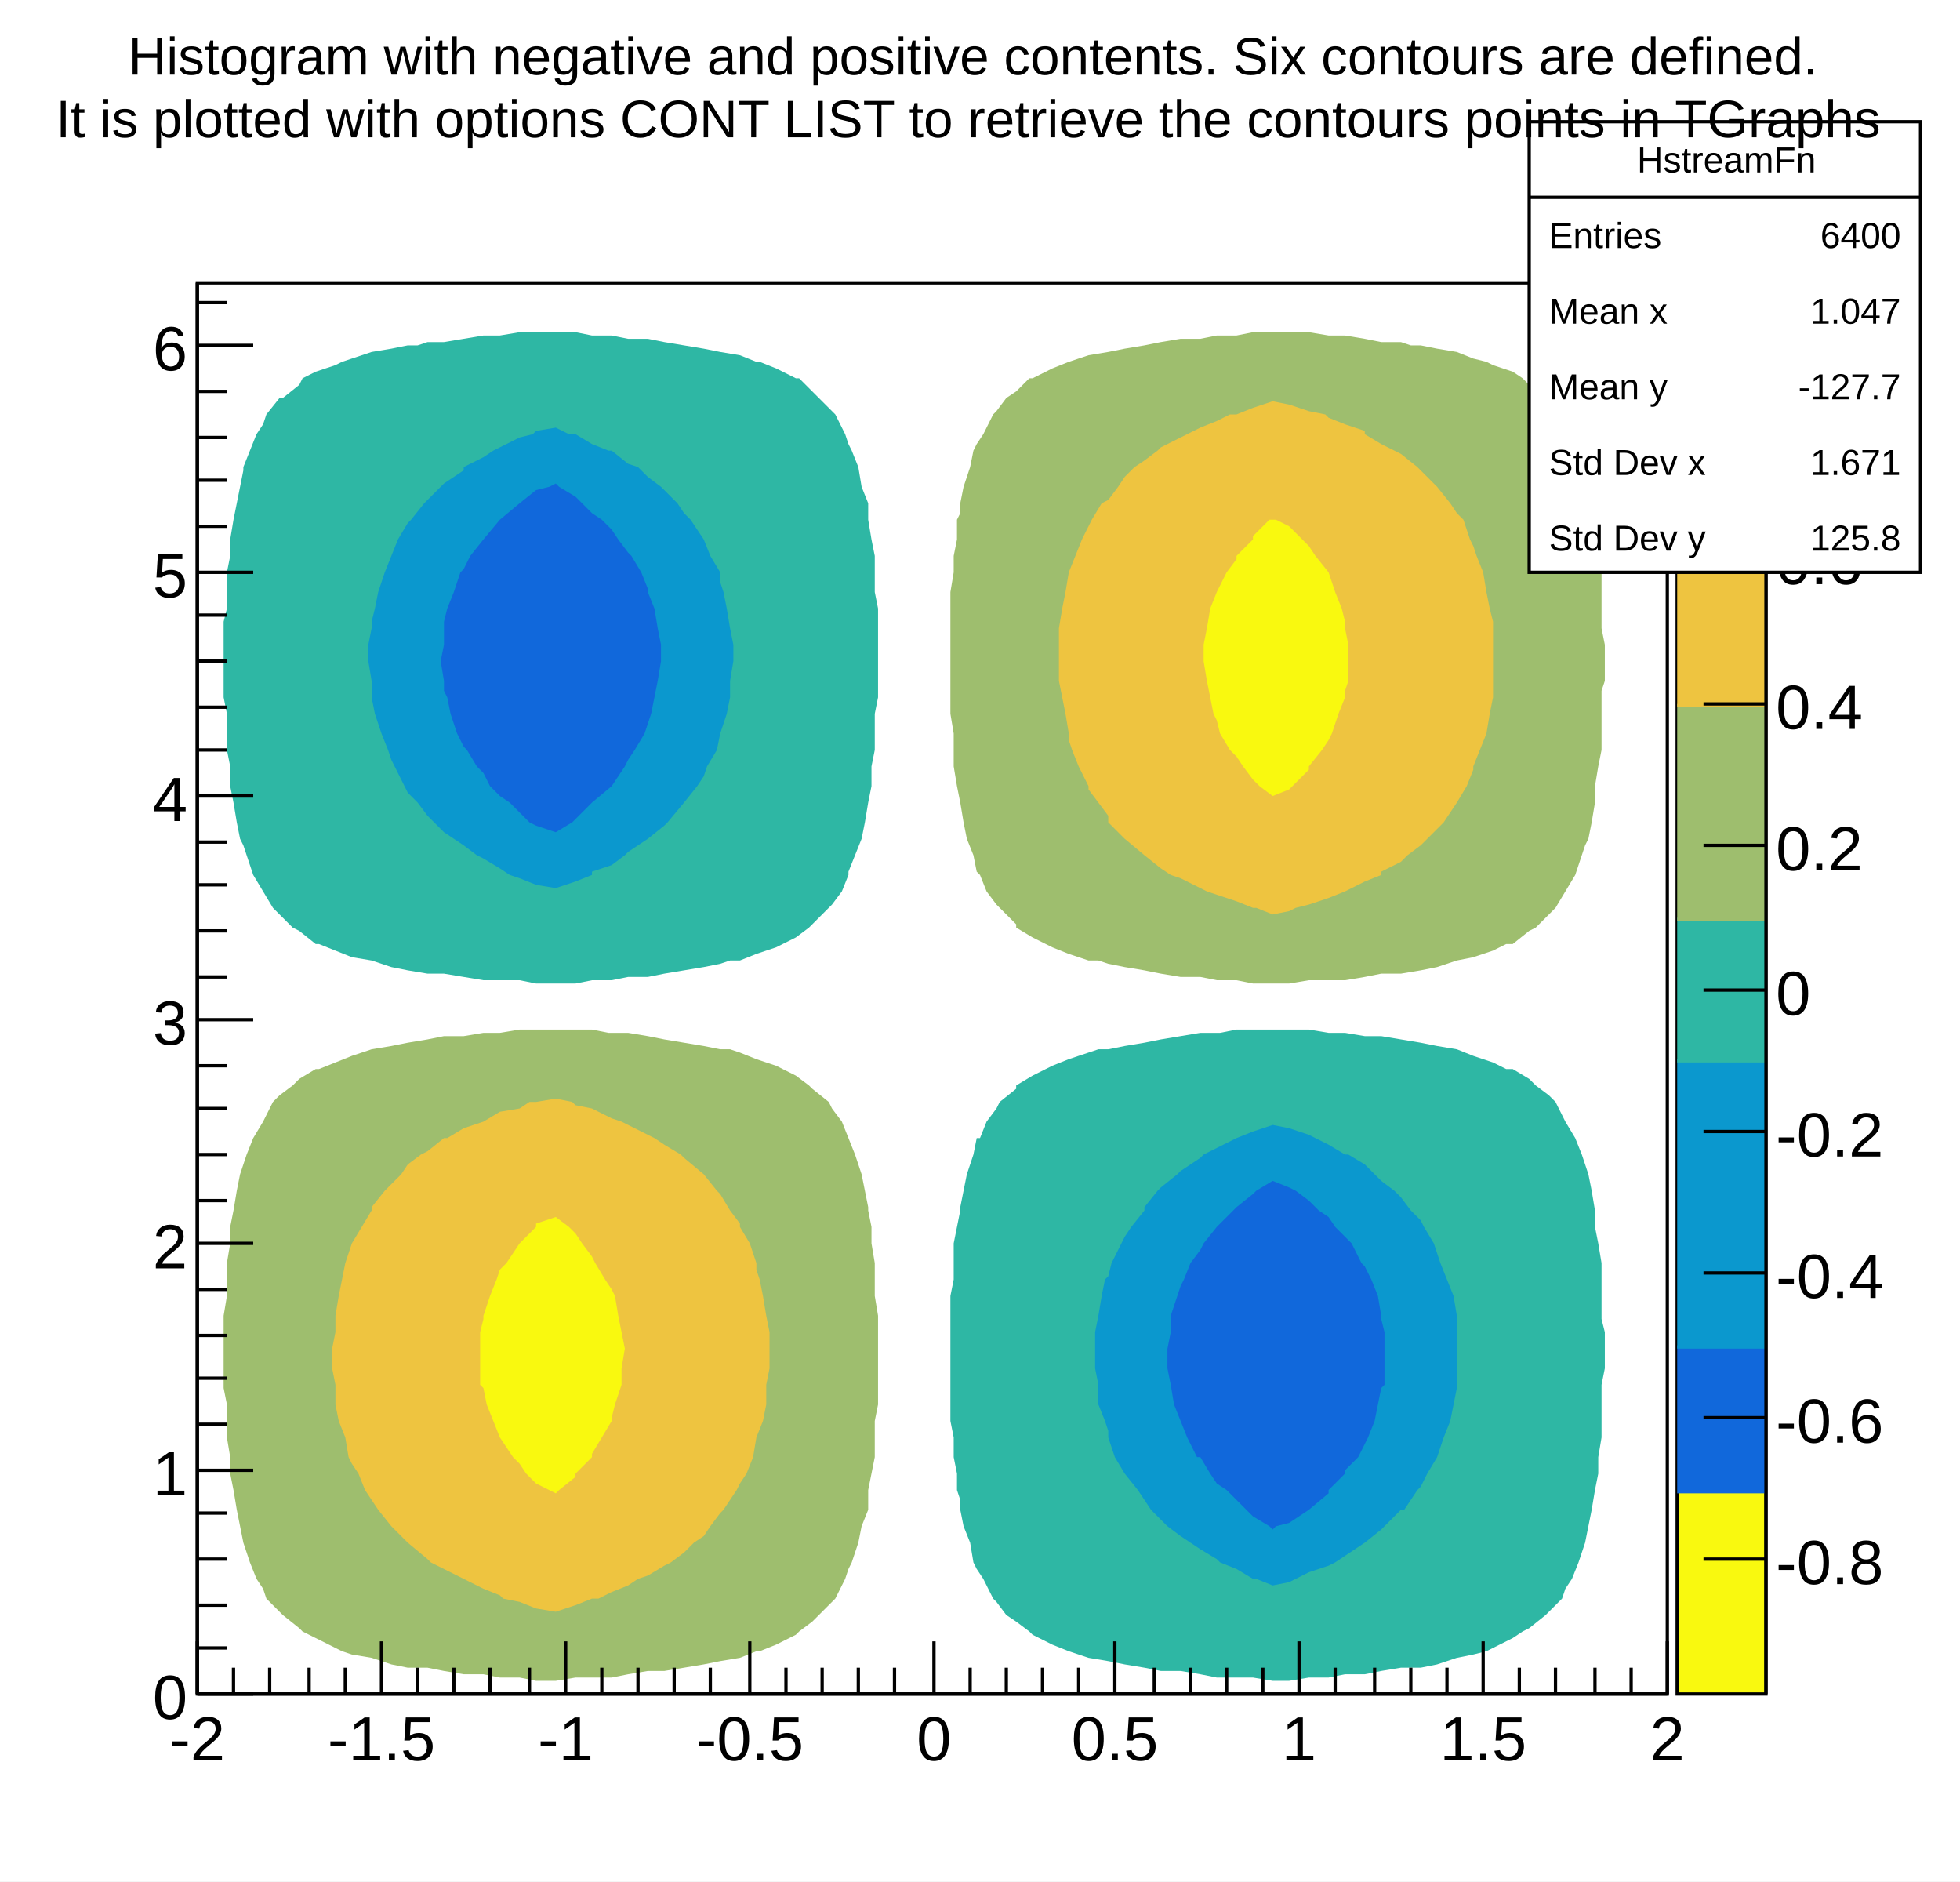
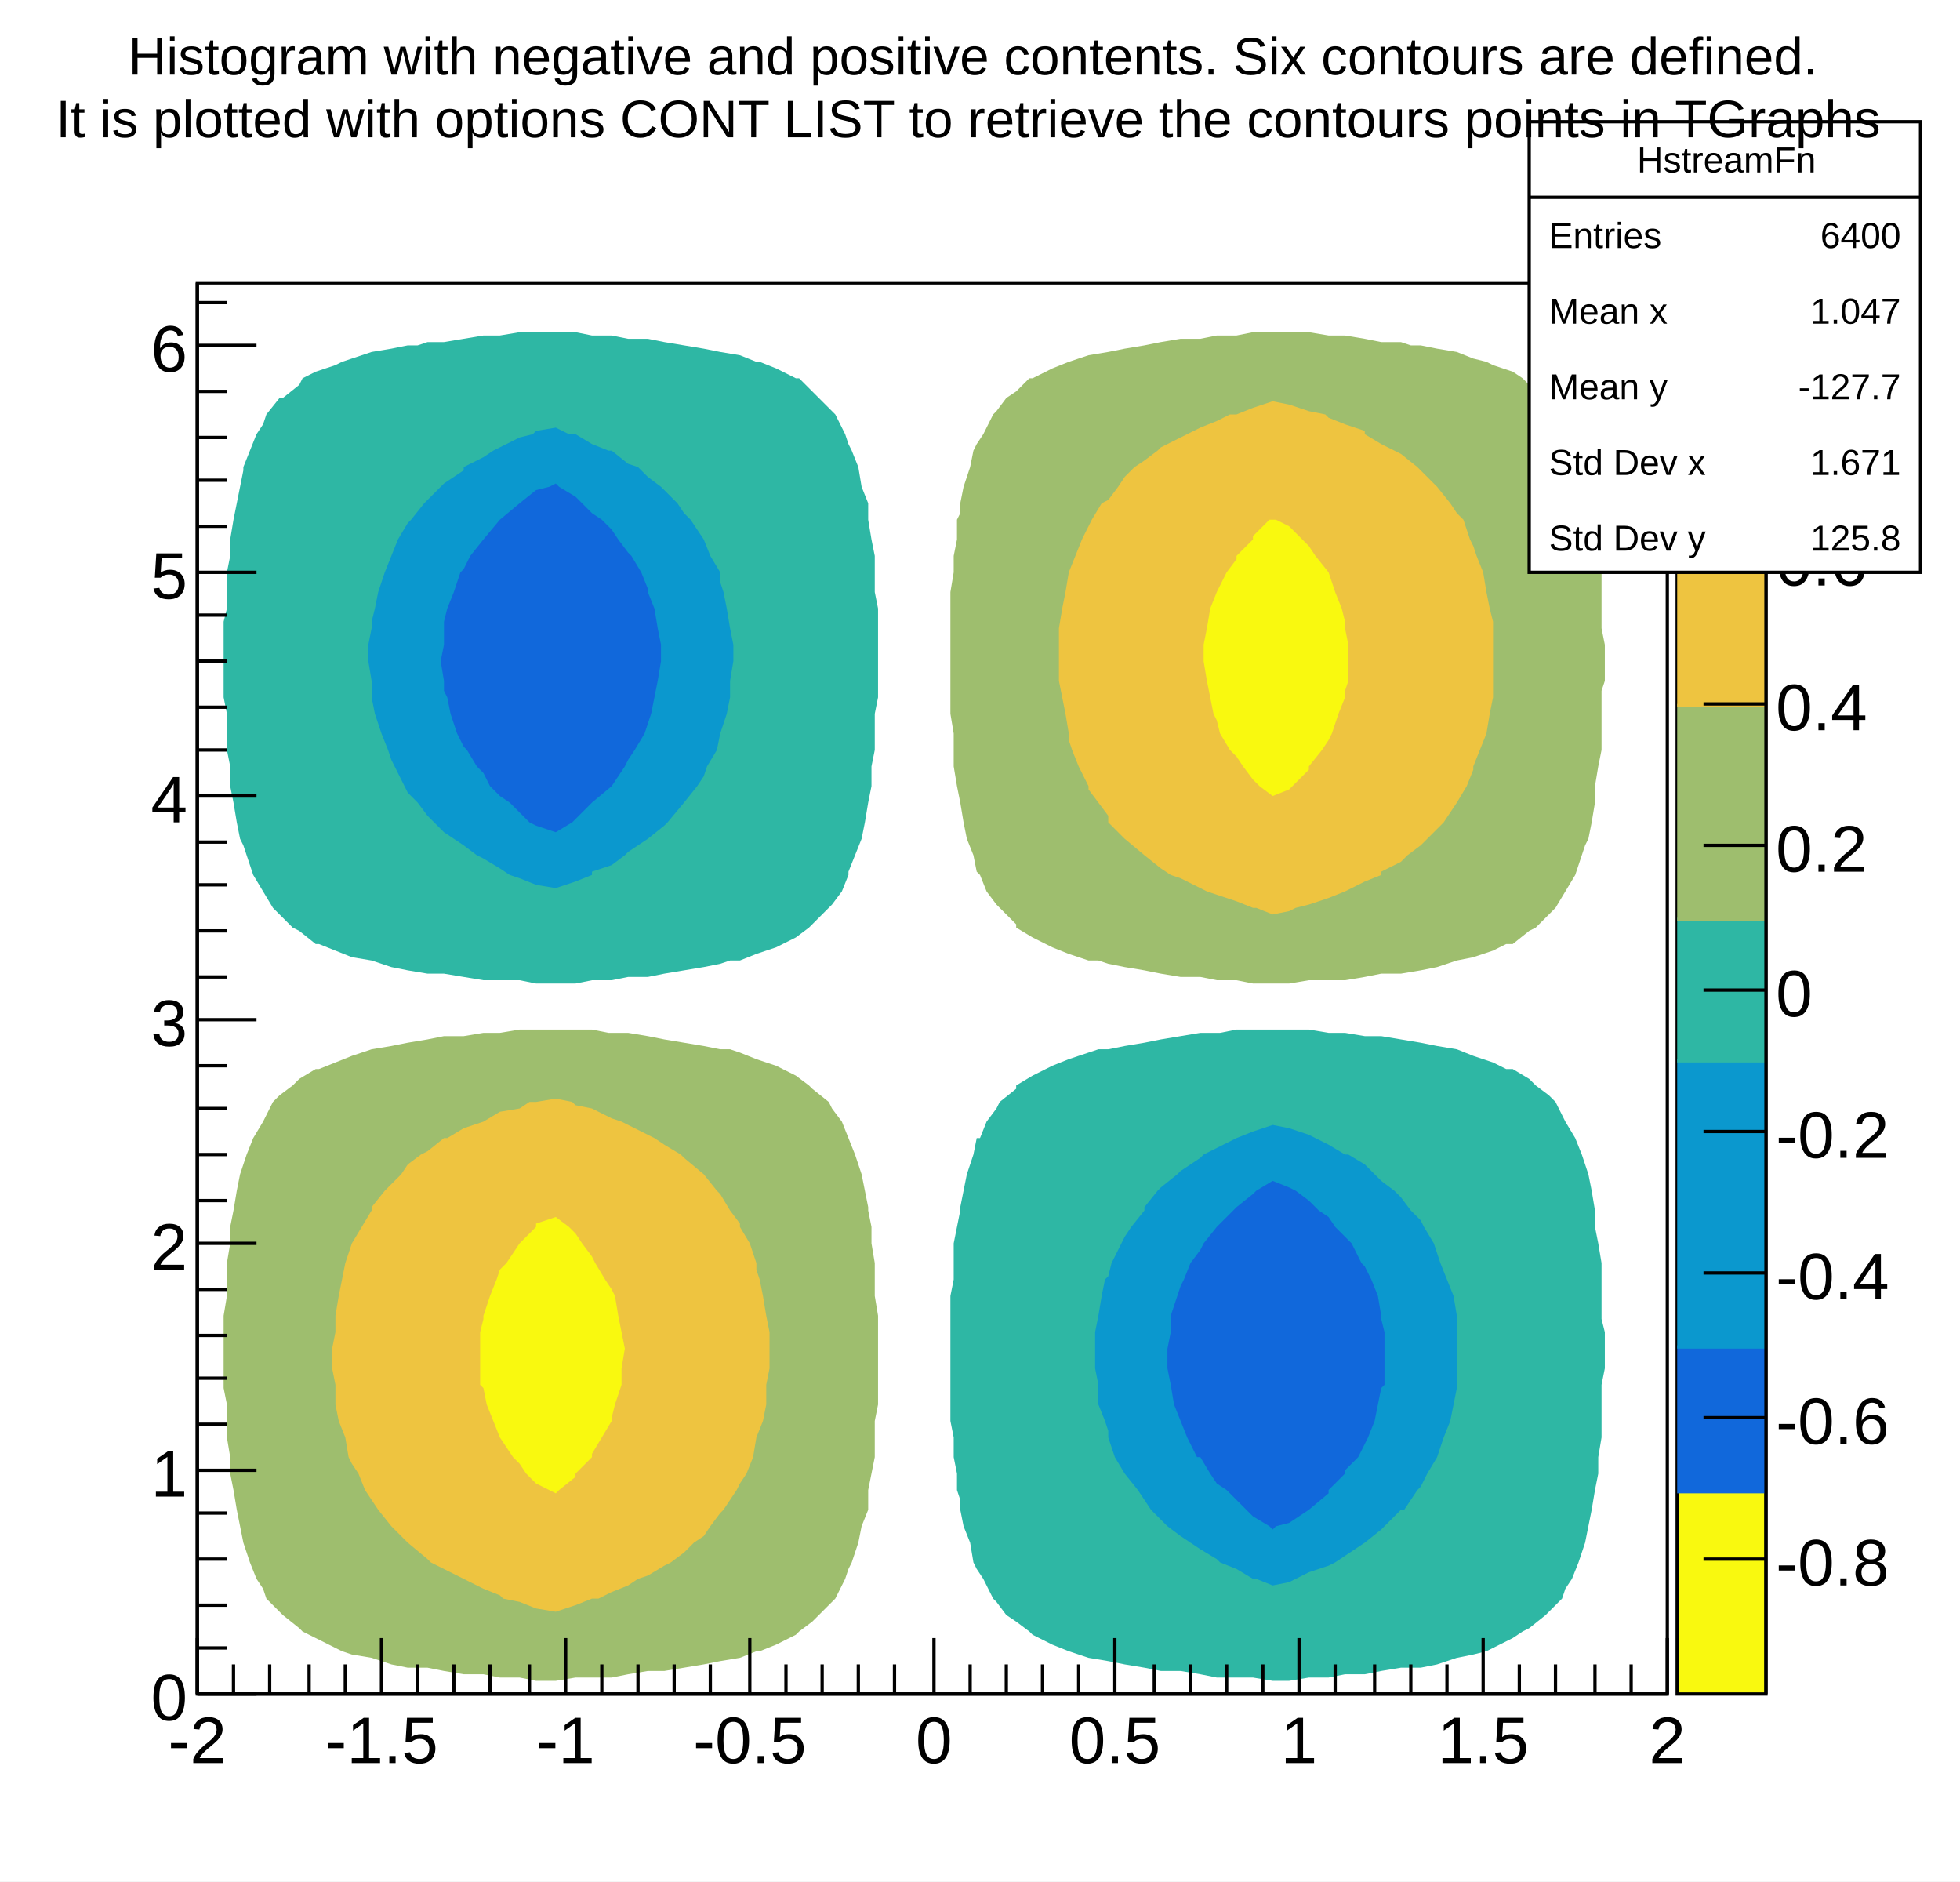
<svg xmlns="http://www.w3.org/2000/svg" viewBox="0 0 596 572" preserveAspectRatio="none" width="596" height="572">
  <path d="M0,0H596V572H0Z" style="fill: white;" />
  <g>
    <g transform="translate(60,86)">
      <path d="M0,0H447V429H0Z" style="fill: white; stroke: black; stroke-width: 1;" />
      <svg x="0" y="0" overflow="hidden" width="447" height="429" viewBox="0 0 447 429">
        <g>
          <path d="M360,229h-5l-6,-1h-3h-2l-6,-1h-6h-5h-6h-5l-5,1h-1h-5l-6,1l-6,1l-5,1l-6,1l-5,1h-3l-3,1l-6,2l-5,2l-2,1l-4,2l-5,3v1l-5,4l-1,2l-3,4l-2,5h-1l-1,5l-2,6l-1,5l-1,5v1l-1,5l-1,5v6v5l-1,5v6v5v5v6v5v6v5l1,5v6l1,5v5l1,3v3l1,5l2,5l1,6l1,2l2,3l3,6l1,1l3,4l3,2l4,3l1,1l6,3l5,2l6,2l6,1l5,1l6,1l5,1h6l6,1l5,1h6h5l6,1h5l6,-1h6l5,-1h6l5,-1l6,-1h3h3l5,-1l6,-2l5,-1l4,-1l2,-1l6,-3l3,-2l2,-1l5,-4l1,-1l4,-4l1,-3l2,-3l2,-5l2,-6l1,-5l1,-5l1,-6l1,-5v-5l1,-6v-5v-5v-5v-1l1,-5v-6v-5l-1,-4v-1v-6v-5v-5l-1,-6l-1,-5v-5l-1,-6l-1,-5l-1,-3l-1,-3l-2,-5l-3,-5l-3,-6l-2,-2l-4,-3l-2,-2l-5,-3h-2l-4,-2l-6,-2l-5,-2l-6,-1l-5,-1l-6,-1z" style="fill: #2eb7a4;" />
          <path d="M126,16h-6l-5,-1h-6h-6h-5l-6,1h-5l-6,1l-6,1h-5l-3,1h-3l-5,1l-6,1l-6,2l-3,1l-2,1l-6,2l-4,2l-1,2l-5,4h-1l-4,5l-1,3l-2,3l-2,5l-2,5v1l-1,5l-1,5l-1,5l-1,6v5l-1,5v6v5l-1,4v2v5v5v6v3v2l1,5v6v5l1,5v6l1,5l1,6l1,5l1,2l1,3l2,6l3,5l3,5l2,2l4,4l2,1l5,4h1l5,2l5,2l6,1l6,2l5,1l6,1h5l6,1l6,1h3h2h6l5,1h6h6l5,-1h5h1l5,-1h6l5,-1l6,-1l6,-1l5,-1l3,-1h3l5,-2l6,-2l2,-1l4,-2l4,-3l1,-1l5,-5l1,-1l3,-4l2,-5v-1l2,-5l2,-5l1,-5l1,-6l1,-5v-6l1,-5v-5v-6l1,-5v-5v-6v-5v-5v-6l-1,-5v-6v-5l-1,-5l-1,-6v-2v-3l-2,-5l-1,-6l-2,-5l-1,-2l-1,-3l-3,-6l-1,-1l-4,-4l-2,-2l-4,-4h-1l-6,-3l-5,-2h-1l-5,-2l-6,-1l-5,-1l-6,-1l-6,-1l-5,-1h-6z" style="fill: #2eb7a4;" />
          <path d="M338,259l-6,-2l-5,-1l-6,2l-5,2l-6,3l-4,2l-1,1l-6,4l-1,1l-5,4l-1,1l-4,5v1l-4,5l-2,3l-1,2l-3,6l-1,4l-1,1l-1,5l-1,6l-1,5v5v6l1,5v6l2,5l1,3v2l2,6l3,5l4,5l2,3l2,3l3,3l2,2l4,3l3,2l3,2l5,3l1,1l5,2l5,3h1l5,2l5,-1l2,-1l4,-2l6,-2l2,-1l3,-2l6,-4l5,-4l1,-1l5,-5h1l4,-6l1,-1l2,-4l3,-5l2,-6l2,-5l1,-5l1,-5v-1v-5v-6v-5v-4v-1l-1,-6l-2,-5l-2,-5l-1,-3l-1,-3l-3,-5l-1,-2l-3,-3l-3,-4l-2,-2l-4,-3l-2,-2l-3,-3l-5,-3h-1l-5,-3l-4,-2z" style="fill: #0b98ce;" />
          <path d="M109,44l-6,1l-1,1l-4,1l-6,3l-2,1l-3,2l-6,3v1l-6,4l-1,1l-4,4l-1,1l-4,5l-1,1l-3,5l-2,5l-2,5l-2,6l-1,5l-1,4v2l-1,5v5l1,6v3v2l1,5l2,6l2,5l1,3l1,2l3,6l1,2l3,3l3,4l2,2l3,3l3,2l3,2l4,3l2,1l5,3l3,2l3,1l5,2l6,1l6,-2l5,-2v-1l6,-2l4,-3l1,-1l6,-4l5,-4l1,-1l5,-6l4,-5l2,-3l1,-3l3,-5l1,-5l2,-6l1,-5v-5l1,-6v-5l-1,-5l-1,-6l-1,-5l-1,-3v-3l-3,-5l-2,-5l-4,-6l-2,-2l-2,-3l-4,-4l-1,-1l-4,-3l-3,-3l-3,-1l-5,-4h-1l-5,-2l-5,-3h-2z" style="fill: #0b98ce;" />
          <path d="M334,276l-2,-1l-5,-2l-5,3l-1,1l-5,4l-1,1l-5,5l-4,5l-1,2l-3,4l-2,5l-1,2l-1,3l-2,6v5l-1,5v6l1,5l1,6l2,5l2,5l3,6h1l3,5l2,3l3,2l3,3l3,3l2,2l5,3l1,1l1,-1l4,-1l6,-4l6,-5v-1l5,-5v-1l4,-4l2,-4l1,-2l2,-5l1,-5l1,-5l1,-1v-5v-6v-5l-1,-4v-1l-1,-6l-2,-5l-2,-4l-1,-1l-3,-6l-2,-2l-3,-3l-2,-3l-3,-2l-3,-3z" style="fill: #1168db;" />
          <path d="M109,61l-2,1l-4,1l-5,4l-6,5l-5,6l-4,5l-2,4l-1,1l-2,6l-2,5l-1,4v2v5l-1,5l1,6v3l1,2l1,5l2,6l2,4l1,1l3,5l2,2l2,4l3,3l3,2l3,3l3,3l2,1l6,2l5,-3l1,-1l5,-5l6,-5l4,-6l1,-2l2,-3l3,-5l1,-3l1,-3l1,-5l1,-5l1,-6v-5l-1,-5l-1,-6l-2,-5v-1l-2,-5l-3,-5l-1,-1l-3,-4l-2,-3l-3,-3l-3,-2l-3,-3l-2,-2l-5,-3z" style="fill: #1168db;" />
          <path d="M142,230l6,1l6,1l5,1h3l3,1l5,2l6,2l2,1l4,2l4,3l1,1l5,4l1,2l3,4l2,5l2,5l2,6l1,5l1,5v1l1,5v5l1,6v5v5l1,6v5v5v6v5v6l-1,5v5v6l-1,5l-1,5v3v3l-2,5l-1,5l-2,6l-1,2l-1,3l-3,6l-1,1l-4,4l-2,2l-4,3l-1,1l-6,3l-5,2h-1l-5,2l-6,1l-5,1l-6,1l-6,1h-5l-6,1l-5,1h-6h-5l-6,1h-6l-5,-1h-6l-5,-1h-6l-6,-1l-5,-1h-3h-3l-5,-1l-6,-2l-6,-1l-3,-1l-2,-1l-6,-3l-4,-2l-1,-1l-5,-4l-1,-1l-4,-4l-1,-3l-2,-3l-2,-5l-2,-6l-1,-5l-1,-5l-1,-6l-1,-5v-5l-1,-6v-5v-5l-1,-5v-1v-5v-6v-5v-4v-1l1,-6v-5v-5l1,-6v-5l1,-5l1,-6l1,-5l1,-3l1,-3l2,-5l3,-5l3,-6l2,-2l4,-3l2,-2l5,-3h1l5,-2l5,-2l6,-2l6,-1l5,-1l6,-1l5,-1h6l6,-1h3h2l6,-1h5h6h6h5l5,1h1h5l6,1z" style="fill: #9ebe6e;" />
          <path d="M355,17l5,1h6l3,1h3l5,1l6,1l5,2l4,1l2,1l6,2l3,2l2,2l5,4h1l4,5l1,3l2,3l2,5l2,5v1l1,5l1,5l1,5l1,6v5l1,5v6v5v4v2l1,5v5v6l-1,3v2v5v6v5l-1,5l-1,6v5l-1,6l-1,5l-1,2l-1,3l-2,6l-3,5l-3,5l-2,2l-4,4l-2,1l-5,4h-2l-4,2l-6,2l-5,1l-6,2l-5,1l-6,1h-6l-5,1l-6,1h-3h-2h-6l-6,1h-5h-6l-5,-1h-5h-1l-5,-1h-6l-6,-1l-5,-1l-6,-1l-5,-1l-3,-1h-3l-6,-2l-5,-2l-2,-1l-4,-2l-5,-3v-1l-5,-5l-1,-1l-3,-4l-2,-5l-1,-1l-1,-5l-2,-5l-1,-5l-1,-6l-1,-5l-1,-6v-5v-5l-1,-6v-5v-5v-6v-5v-5v-6v-5l1,-6v-5l1,-5v-6l1,-2v-3l1,-5l2,-6l1,-5l1,-2l2,-3l3,-6l1,-1l3,-4l3,-2l4,-4h1l6,-3l5,-2l6,-2l6,-1l5,-1l6,-1l5,-1l6,-1h6l5,-1h6l5,-1h6h5h6l6,1h5z" style="fill: #9ebe6e;" />
          <path d="M126,254l3,1l2,1l6,3l2,1l3,2l5,3l1,1l6,5l4,5l1,1l3,5l3,4v1l3,5l2,6v2l1,3l1,5l1,6l1,5v5v6l-1,5v6l-1,5l-2,5l-1,6l-2,5l-2,3l-1,2l-4,6l-1,1l-3,4l-2,3l-3,2l-3,3l-4,3l-2,1l-5,3l-3,1l-3,2l-5,2l-4,2h-2l-5,2l-6,2l-6,-1l-5,-2l-5,-1l-1,-1l-5,-2l-6,-3l-6,-3l-4,-2l-1,-1l-6,-5l-5,-5l-4,-5l-2,-3l-2,-3l-2,-5l-2,-3l-1,-2l-1,-6l-2,-5l-1,-5v-5v-1l-1,-5v-6l1,-5v-4v-1l1,-6l1,-5l1,-5l2,-6l3,-5l3,-5v-1l4,-5l2,-2l3,-3l2,-3l4,-3l2,-1l5,-4h1l5,-3l6,-2l5,-3l6,-1l3,-2h2l6,-1l5,1l1,1l5,1z" style="fill: #eec440;" />
          <path d="M343,40l1,1l5,2l6,2v1l5,3l4,2l2,1l5,4l1,1l5,5l4,5l2,3l2,2l2,6l1,2l1,3l2,5l1,6l1,5l1,4v2v5v5v6v3v2l-1,5l-1,6l-2,5l-2,5v1l-2,5l-3,5l-4,6l-2,2l-3,3l-2,2l-4,3l-2,2l-6,3v1l-5,2l-6,3l-5,2l-6,2l-4,1l-2,1l-5,1l-5,-2h-1l-5,-2l-6,-2l-3,-1l-2,-1l-6,-3l-3,-1l-3,-2l-5,-4l-6,-5l-5,-5v-2l-3,-4l-3,-4v-1l-3,-6l-2,-5l-1,-3v-2l-1,-6l-1,-5l-1,-5v-6v-5v-5l1,-6l1,-5l1,-6l2,-5l2,-5l2,-4l1,-2l3,-5l2,-1l3,-4l2,-3l3,-3l3,-2l4,-3l1,-1l6,-3l2,-1l4,-2l5,-2l4,-2h2l5,-2l6,-2l5,1l6,2z" style="fill: #eec440;" />
          <path d="M113,287l2,2l2,3l3,4l1,2l3,5l2,3l1,2l1,6l1,5l1,5l-1,6v5l-2,6l-1,4v1l-3,5l-3,5v1l-5,5v1l-5,4l-1,1l-2,-1l-4,-2l-3,-3l-2,-3l-2,-2l-4,-6l-2,-5l-2,-5l-1,-5l-1,-1v-5v-6v-5l1,-4v-1l2,-6l2,-5l1,-3l2,-2l4,-6l5,-5v-1l6,-2z" style="fill: #f9f90f;" />
          <path d="M328,72l4,2l4,4l2,2l2,3l4,5l2,6l2,5l1,4v2l1,5v5v6l-1,3v2l-2,5l-2,6l-1,2l-2,3l-4,5v1l-5,5l-1,1l-5,2l-4,-3l-2,-2l-3,-4l-2,-3l-2,-2l-3,-5l-1,-4l-1,-2l-1,-5l-1,-5l-1,-6v-5l1,-5l1,-6l2,-5l3,-6l3,-4v-1l5,-5v-1l5,-5h1z" style="fill: #f9f90f;" />
        </g>
      </svg>
      <g>
        <g transform="translate(0,429)">
-           <path d="M0,0h447M0,-16V0M11,-8V0M22,-8V0M34,-8V0M45,-8V0M56,-16V0M67,-8V0M78,-8V0M89,-8V0M101,-8V0M112,-16V0M123,-8V0M134,-8V0M145,-8V0M156,-8V0M168,-16V0M179,-8V0M190,-8V0M201,-8V0M212,-8V0M224,-16V0M235,-8V0M246,-8V0M257,-8V0M268,-8V0M279,-16V0M291,-8V0M302,-8V0M313,-8V0M324,-8V0M335,-16V0M346,-8V0M358,-8V0M369,-8V0M380,-8V0M391,-16V0M402,-8V0M413,-8V0M425,-8V0M436,-8V0M447,-16V0" style="stroke: black; stroke-width: 1;" />
-           <g font-family="Arial" font-size="19" space="preserve" fill="black" text-anchor="middle">
+           <path d="M0,0h447M0,-17V0M11,-9V0M22,-9V0M34,-9V0M45,-9V0M56,-17V0M67,-9V0M78,-9V0M89,-9V0M101,-9V0M112,-17V0M123,-9V0M134,-9V0M145,-9V0M156,-9V0M168,-17V0M179,-9V0M190,-9V0M201,-9V0M212,-9V0M224,-17V0M235,-9V0M246,-9V0M257,-9V0M268,-9V0M279,-17V0M291,-9V0M302,-9V0M313,-9V0M324,-9V0M335,-17V0M346,-9V0M358,-9V0M369,-9V0M380,-9V0M391,-17V0M402,-9V0M413,-9V0M425,-9V0M436,-9V0M447,-17V0" style="stroke: black; stroke-width: 1;" />
+           <g font-family="Arial" font-size="20" space="preserve" fill="black" text-anchor="middle">
            <text dy=".8em" transform="translate(0,5)">
       -2
      </text>
            <text dy=".8em" transform="translate(56,5)">
       -1.5
      </text>
            <text dy=".8em" transform="translate(112,5)">
       -1
      </text>
            <text dy=".8em" transform="translate(168,5)">
       -0.5
      </text>
            <text dy=".8em" transform="translate(224,5)">
       0
      </text>
            <text dy=".8em" transform="translate(279,5)">
       0.5
      </text>
            <text dy=".8em" transform="translate(335,5)">
       1
      </text>
            <text dy=".8em" transform="translate(391,5)">
       1.5
      </text>
            <text dy=".8em" transform="translate(447,5)">
       2
      </text>
          </g>
        </g>
        <g>
-           <path d="M0,0v429M17,429H0M9,415H0M9,402H0M9,388H0M9,374H0M17,361H0M9,347H0M9,333H0M9,320H0M9,306H0M17,292H0M9,279H0M9,265H0M9,251H0M9,238H0M17,224H0M9,211H0M9,197H0M9,183H0M9,170H0M17,156H0M9,142H0M9,129H0M9,115H0M9,101H0M17,88H0M9,74H0M9,60H0M9,47H0M9,33H0M17,19H0M9,6H0" style="stroke: black; stroke-width: 1;" />
-           <g font-family="Arial" font-size="19" space="preserve" fill="black" text-anchor="end">
+           <path d="M0,0v429M18,429H0M9,415H0M9,402H0M9,388H0M9,374H0M18,361H0M9,347H0M9,333H0M9,320H0M9,306H0M18,292H0M9,279H0M9,265H0M9,251H0M9,238H0M18,224H0M9,211H0M9,197H0M9,183H0M9,170H0M18,156H0M9,142H0M9,129H0M9,115H0M9,101H0M18,88H0M9,74H0M9,60H0M9,47H0M9,33H0M18,19H0M9,6H0" style="stroke: black; stroke-width: 1;" />
+           <g font-family="Arial" font-size="20" space="preserve" fill="black" text-anchor="end">
            <text dy=".4em" transform="translate(-3,429)">
       0
      </text>
            <text dy=".4em" transform="translate(-3,361)">
       1
      </text>
            <text dy=".4em" transform="translate(-3,292)">
       2
      </text>
            <text dy=".4em" transform="translate(-3,224)">
       3
      </text>
            <text dy=".4em" transform="translate(-3,156)">
       4
      </text>
            <text dy=".4em" transform="translate(-3,88)">
       5
      </text>
            <text dy=".4em" transform="translate(-3,19)">
       6
      </text>
          </g>
        </g>
      </g>
    </g>
    <g transform="translate(510,86)">
      <path d="M0,0H27V429H0Z" style="fill: #f9f90f; stroke: black; stroke-width: 1;" />
      <path d="M0,323H27V368H0Z" style="fill: #1168db;" />
      <path d="M0,236H27V324H0Z" style="fill: #0b98ce;" />
      <path d="M0,193H27V237H0Z" style="fill: #2eb7a4;" />
      <path d="M0,128H27V194H0Z" style="fill: #9ebe6e;" />
      <path d="M0,41H27V129H0Z" style="fill: #eec440;" />
      <path d="M0,0H27V42H0Z" style="fill: #f9f90f;" />
      <g transform="translate(27)">
        <path d="M0,0v429M0,388H-19M0,345H-19M0,301H-19M0,258H-19M0,215H-19M0,171H-19M0,128H-19M0,84H-19M0,41H-19" style="stroke: black; stroke-width: 1;" />
-         <g font-family="Arial" font-size="19" space="preserve" fill="black" text-anchor="start">
+         <g font-family="Arial" font-size="20" space="preserve" fill="black" text-anchor="start">
          <text dy=".4em" transform="translate(3,388)">
      -0.8
     </text>
          <text dy=".4em" transform="translate(3,345)">
      -0.6
     </text>
          <text dy=".4em" transform="translate(3,301)">
      -0.4
     </text>
          <text dy=".4em" transform="translate(3,258)">
      -0.2
     </text>
          <text dy=".4em" transform="translate(3,215)">
      0
     </text>
          <text dy=".4em" transform="translate(3,171)">
      0.2
     </text>
          <text dy=".4em" transform="translate(3,128)">
      0.4
     </text>
          <text dy=".4em" transform="translate(3,84)">
      0.6
     </text>
          <text dy=".4em" transform="translate(3,41)">
      0.8
     </text>
        </g>
      </g>
    </g>
    <g transform="translate(465,37)" font-family="Arial" font-size="11" space="preserve" fill="black">
      <path d="M0,0H119V137H0Z" style="fill: white; stroke: black; stroke-width: 1;" />
      <text text-anchor="middle" dy=".4em" transform="translate(60,11)">
    HstreamFn
   </text>
      <text text-anchor="start" dy=".4em" transform="translate(6,34)">
    Entries
   </text>
      <text text-anchor="end" dy=".4em" transform="translate(113,34)">
    6400
   </text>
      <text text-anchor="start" dy=".4em" transform="translate(6,57)">
    Mean x
   </text>
      <text text-anchor="end" dy=".4em" transform="translate(113,57)">
    1.047
   </text>
      <text text-anchor="start" dy=".4em" transform="translate(6,80)">
    Mean y
   </text>
      <text text-anchor="end" dy=".4em" transform="translate(113,80)">
    -127.7
   </text>
      <text text-anchor="start" dy=".4em" transform="translate(6,103)">
    Std Dev x
   </text>
      <text text-anchor="end" dy=".4em" transform="translate(113,103)">
    1.671
   </text>
      <text text-anchor="start" dy=".4em" transform="translate(6,126)">
    Std Dev y
   </text>
      <text text-anchor="end" dy=".4em" transform="translate(113,126)">
    125.8
   </text>
      <path d="M0,23h119" style="stroke: black; stroke-width: 1;" />
    </g>
    <g transform="translate(3,3)" font-family="Arial" font-size="16" space="preserve">
      <g transform="translate(14,29) scale(0.423)">
        <text fill="black" font-size="38" transform="translate(52,-22)">
     Histogram with negative and positive contents. Six contours are defined.
    </text>
        <text fill="black" font-size="38" transform="translate(0,23)">
     It is plotted with options CONT LIST to retrieve the contours points in TGraphs
    </text>
      </g>
    </g>
  </g>
</svg>
